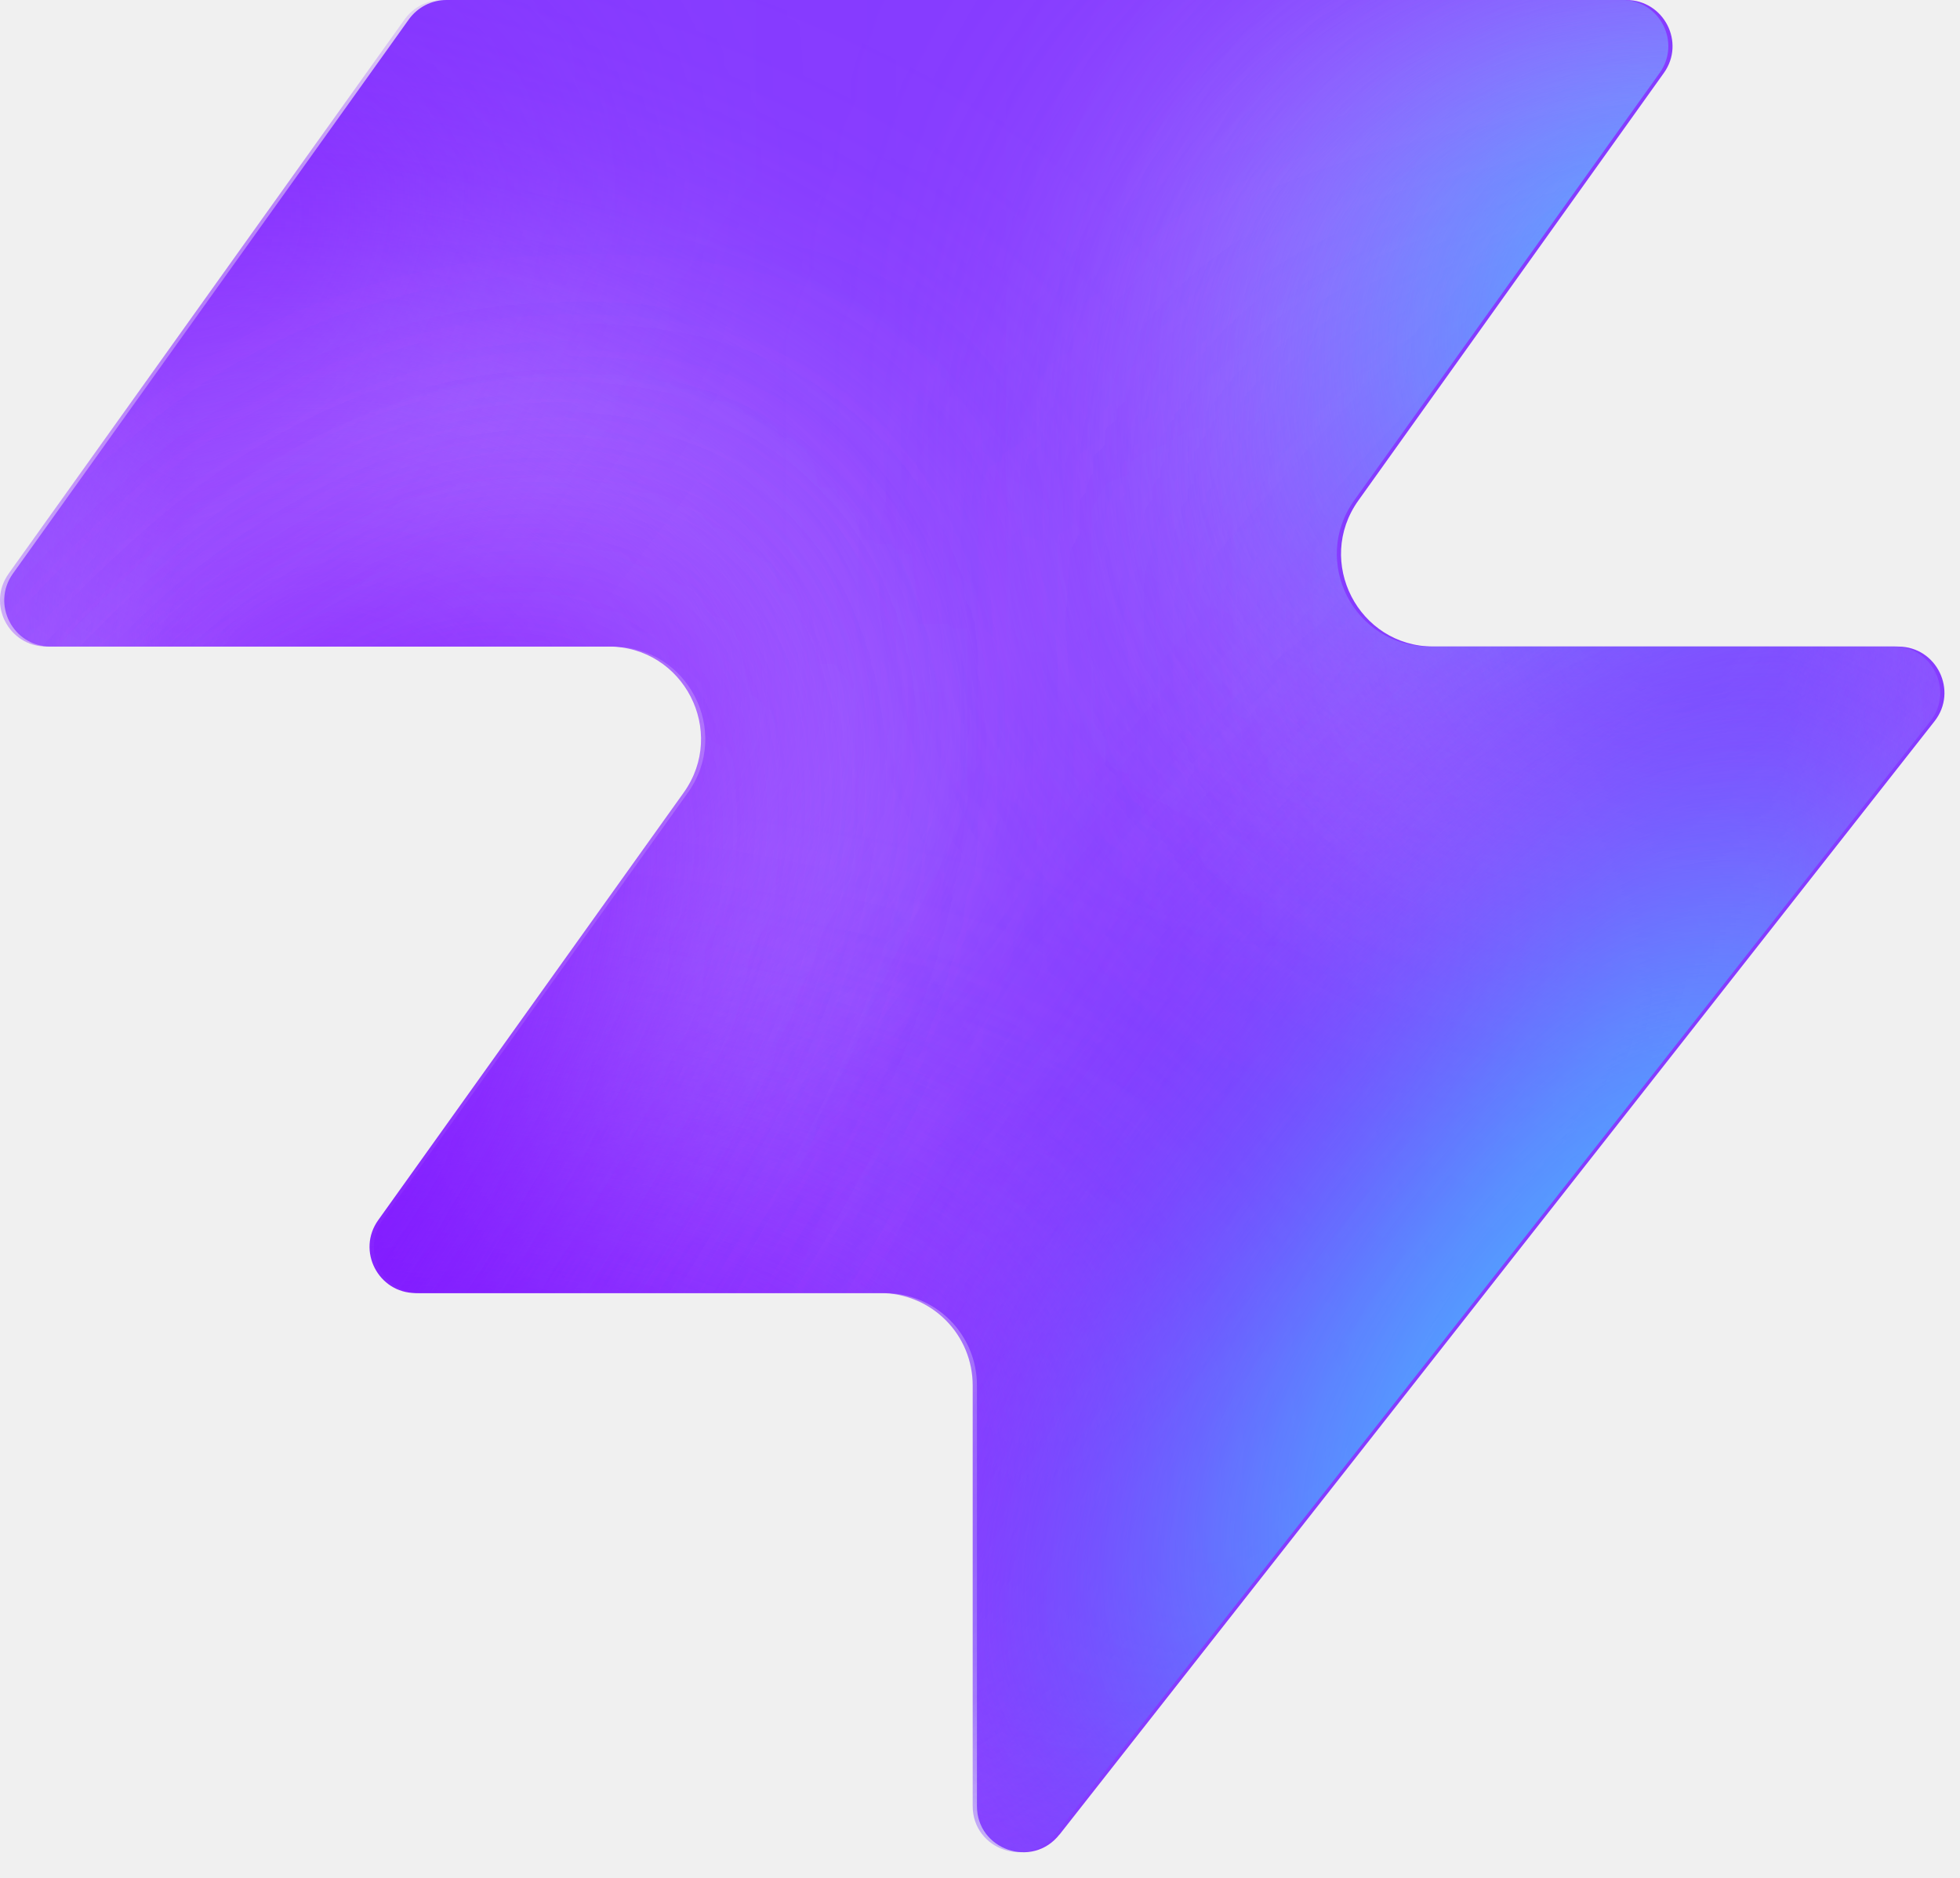
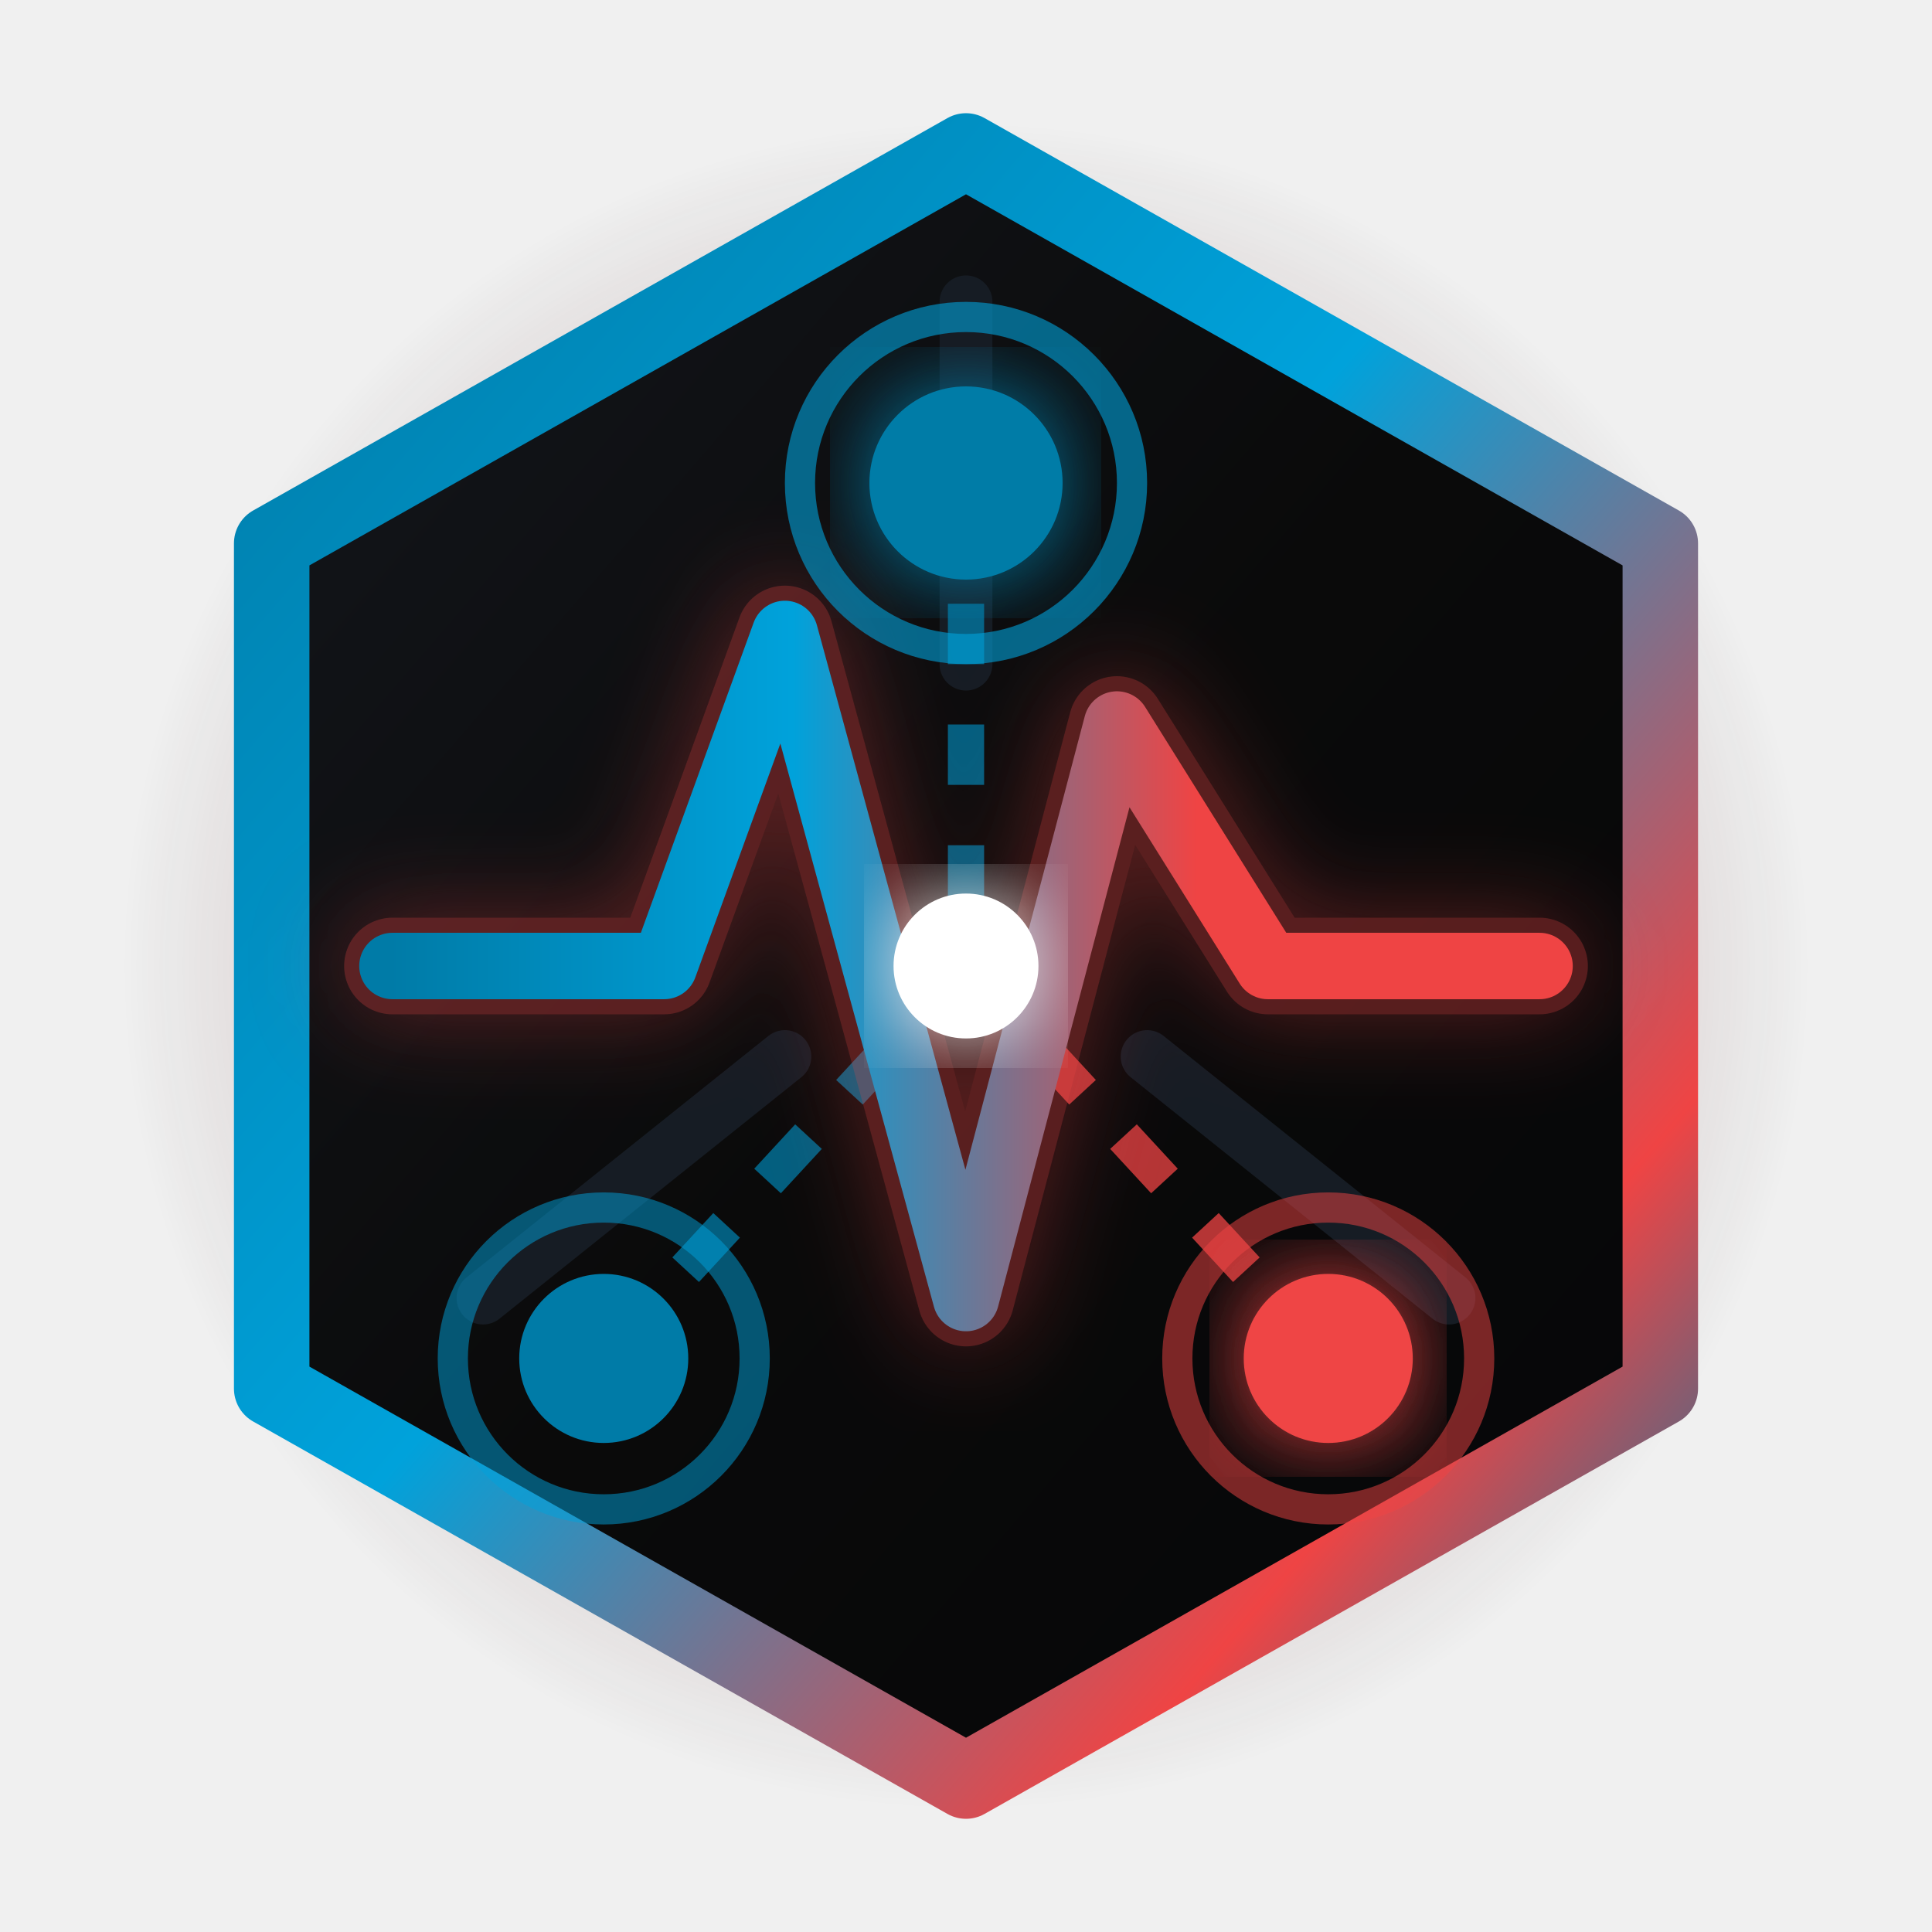
- <svg xmlns="http://www.w3.org/2000/svg" width="48" height="46" fill="none" viewBox="0 0 48 46">
-   <path fill="#863bff" d="M25.946 44.938c-.664.845-2.021.375-2.021-.698V33.937a2.26 2.26 0 0 0-2.262-2.262H10.287c-.92 0-1.456-1.04-.92-1.788l7.48-10.471c1.07-1.497 0-3.578-1.842-3.578H1.237c-.92 0-1.456-1.04-.92-1.788L10.013.474c.214-.297.556-.474.92-.474h28.894c.92 0 1.456 1.04.92 1.788l-7.48 10.471c-1.07 1.498 0 3.579 1.842 3.579h11.377c.943 0 1.473 1.088.89 1.83L25.947 44.94z" style="fill:#863bff;fill:color(display-p3 .525 .23 1);fill-opacity:1" />
-   <mask id="a" width="48" height="46" x="0" y="0" maskUnits="userSpaceOnUse" style="mask-type:alpha">
-     <path fill="#000" d="M25.842 44.938c-.664.844-2.021.375-2.021-.698V33.937a2.26 2.26 0 0 0-2.262-2.262H10.183c-.92 0-1.456-1.04-.92-1.788l7.48-10.471c1.07-1.498 0-3.579-1.842-3.579H1.133c-.92 0-1.456-1.04-.92-1.787L9.91.473c.214-.297.556-.474.92-.474h28.894c.92 0 1.456 1.04.92 1.788l-7.48 10.471c-1.07 1.498 0 3.578 1.842 3.578h11.377c.943 0 1.473 1.088.89 1.832L25.843 44.94z" style="fill:#000;fill-opacity:1" />
-   </mask>
-   <g mask="url(#a)">
-     <g filter="url(#b)">
-       <ellipse cx="5.508" cy="14.704" fill="#ede6ff" rx="5.508" ry="14.704" style="fill:#ede6ff;fill:color(display-p3 .927 .903 1);fill-opacity:1" transform="matrix(.00324 1 1 -.00324 -4.47 31.516)" />
-     </g>
-     <g filter="url(#c)">
-       <ellipse cx="10.399" cy="29.851" fill="#ede6ff" rx="10.399" ry="29.851" style="fill:#ede6ff;fill:color(display-p3 .927 .903 1);fill-opacity:1" transform="matrix(.00324 1 1 -.00324 -39.328 7.883)" />
-     </g>
-     <g filter="url(#d)">
-       <ellipse cx="5.508" cy="30.487" fill="#7e14ff" rx="5.508" ry="30.487" style="fill:#7e14ff;fill:color(display-p3 .492 .077 1);fill-opacity:1" transform="rotate(89.814 -25.913 -14.639)scale(1 -1)" />
-     </g>
-     <g filter="url(#e)">
-       <ellipse cx="5.508" cy="30.599" fill="#7e14ff" rx="5.508" ry="30.599" style="fill:#7e14ff;fill:color(display-p3 .492 .077 1);fill-opacity:1" transform="rotate(89.814 -32.644 -3.334)scale(1 -1)" />
-     </g>
-     <g filter="url(#f)">
-       <ellipse cx="5.508" cy="30.599" fill="#7e14ff" rx="5.508" ry="30.599" style="fill:#7e14ff;fill:color(display-p3 .492 .077 1);fill-opacity:1" transform="matrix(.00324 1 1 -.00324 -34.34 30.47)" />
-     </g>
-     <g filter="url(#g)">
-       <ellipse cx="14.072" cy="22.078" fill="#ede6ff" rx="14.072" ry="22.078" style="fill:#ede6ff;fill:color(display-p3 .927 .903 1);fill-opacity:1" transform="rotate(93.35 24.506 48.493)scale(-1 1)" />
-     </g>
-     <g filter="url(#h)">
-       <ellipse cx="3.47" cy="21.501" fill="#7e14ff" rx="3.47" ry="21.501" style="fill:#7e14ff;fill:color(display-p3 .492 .077 1);fill-opacity:1" transform="rotate(89.009 28.708 47.59)scale(-1 1)" />
-     </g>
-     <g filter="url(#i)">
-       <ellipse cx="3.47" cy="21.501" fill="#7e14ff" rx="3.47" ry="21.501" style="fill:#7e14ff;fill:color(display-p3 .492 .077 1);fill-opacity:1" transform="rotate(89.009 28.708 47.59)scale(-1 1)" />
-     </g>
-     <g filter="url(#j)">
-       <ellipse cx=".387" cy="8.972" fill="#7e14ff" rx="4.407" ry="29.108" style="fill:#7e14ff;fill:color(display-p3 .492 .077 1);fill-opacity:1" transform="rotate(39.51 .387 8.972)" />
-     </g>
-     <g filter="url(#k)">
-       <ellipse cx="47.523" cy="-6.092" fill="#7e14ff" rx="4.407" ry="29.108" style="fill:#7e14ff;fill:color(display-p3 .492 .077 1);fill-opacity:1" transform="rotate(37.892 47.523 -6.092)" />
-     </g>
-     <g filter="url(#l)">
-       <ellipse cx="41.412" cy="6.333" fill="#47bfff" rx="5.971" ry="9.665" style="fill:#47bfff;fill:color(display-p3 .28 .748 1);fill-opacity:1" transform="rotate(37.892 41.412 6.333)" />
-     </g>
-     <g filter="url(#m)">
-       <ellipse cx="-1.879" cy="38.332" fill="#7e14ff" rx="4.407" ry="29.108" style="fill:#7e14ff;fill:color(display-p3 .492 .077 1);fill-opacity:1" transform="rotate(37.892 -1.88 38.332)" />
-     </g>
-     <g filter="url(#n)">
-       <ellipse cx="-1.879" cy="38.332" fill="#7e14ff" rx="4.407" ry="29.108" style="fill:#7e14ff;fill:color(display-p3 .492 .077 1);fill-opacity:1" transform="rotate(37.892 -1.88 38.332)" />
-     </g>
-     <g filter="url(#o)">
-       <ellipse cx="35.651" cy="29.907" fill="#7e14ff" rx="4.407" ry="29.108" style="fill:#7e14ff;fill:color(display-p3 .492 .077 1);fill-opacity:1" transform="rotate(37.892 35.651 29.907)" />
-     </g>
-     <g filter="url(#p)">
-       <ellipse cx="38.418" cy="32.4" fill="#47bfff" rx="5.971" ry="15.297" style="fill:#47bfff;fill:color(display-p3 .28 .748 1);fill-opacity:1" transform="rotate(37.892 38.418 32.4)" />
-     </g>
-   </g>
+ <svg xmlns="http://www.w3.org/2000/svg" viewBox="0 0 64 64" fill="none">
  <defs>
-     <filter id="b" width="60.045" height="41.654" x="-19.77" y="16.149" color-interpolation-filters="sRGB" filterUnits="userSpaceOnUse">
-       <feFlood flood-opacity="0" result="BackgroundImageFix" />
-       <feBlend in="SourceGraphic" in2="BackgroundImageFix" result="shape" />
-       <feGaussianBlur result="effect1_foregroundBlur_2002_17158" stdDeviation="7.659" />
-     </filter>
-     <filter id="c" width="90.34" height="51.437" x="-54.613" y="-7.533" color-interpolation-filters="sRGB" filterUnits="userSpaceOnUse">
-       <feFlood flood-opacity="0" result="BackgroundImageFix" />
-       <feBlend in="SourceGraphic" in2="BackgroundImageFix" result="shape" />
-       <feGaussianBlur result="effect1_foregroundBlur_2002_17158" stdDeviation="7.659" />
-     </filter>
-     <filter id="d" width="79.355" height="29.4" x="-49.64" y="2.03" color-interpolation-filters="sRGB" filterUnits="userSpaceOnUse">
-       <feFlood flood-opacity="0" result="BackgroundImageFix" />
-       <feBlend in="SourceGraphic" in2="BackgroundImageFix" result="shape" />
-       <feGaussianBlur result="effect1_foregroundBlur_2002_17158" stdDeviation="4.596" />
-     </filter>
-     <filter id="e" width="79.579" height="29.4" x="-45.045" y="20.029" color-interpolation-filters="sRGB" filterUnits="userSpaceOnUse">
-       <feFlood flood-opacity="0" result="BackgroundImageFix" />
-       <feBlend in="SourceGraphic" in2="BackgroundImageFix" result="shape" />
-       <feGaussianBlur result="effect1_foregroundBlur_2002_17158" stdDeviation="4.596" />
-     </filter>
-     <filter id="f" width="79.579" height="29.4" x="-43.513" y="21.178" color-interpolation-filters="sRGB" filterUnits="userSpaceOnUse">
-       <feFlood flood-opacity="0" result="BackgroundImageFix" />
-       <feBlend in="SourceGraphic" in2="BackgroundImageFix" result="shape" />
-       <feGaussianBlur result="effect1_foregroundBlur_2002_17158" stdDeviation="4.596" />
-     </filter>
-     <filter id="g" width="74.749" height="58.852" x="15.756" y="-17.901" color-interpolation-filters="sRGB" filterUnits="userSpaceOnUse">
-       <feFlood flood-opacity="0" result="BackgroundImageFix" />
-       <feBlend in="SourceGraphic" in2="BackgroundImageFix" result="shape" />
-       <feGaussianBlur result="effect1_foregroundBlur_2002_17158" stdDeviation="7.659" />
-     </filter>
-     <filter id="h" width="61.377" height="25.362" x="23.548" y="2.284" color-interpolation-filters="sRGB" filterUnits="userSpaceOnUse">
-       <feFlood flood-opacity="0" result="BackgroundImageFix" />
-       <feBlend in="SourceGraphic" in2="BackgroundImageFix" result="shape" />
-       <feGaussianBlur result="effect1_foregroundBlur_2002_17158" stdDeviation="4.596" />
-     </filter>
-     <filter id="i" width="61.377" height="25.362" x="23.548" y="2.284" color-interpolation-filters="sRGB" filterUnits="userSpaceOnUse">
-       <feFlood flood-opacity="0" result="BackgroundImageFix" />
-       <feBlend in="SourceGraphic" in2="BackgroundImageFix" result="shape" />
-       <feGaussianBlur result="effect1_foregroundBlur_2002_17158" stdDeviation="4.596" />
-     </filter>
-     <filter id="j" width="56.045" height="63.649" x="-27.636" y="-22.853" color-interpolation-filters="sRGB" filterUnits="userSpaceOnUse">
-       <feFlood flood-opacity="0" result="BackgroundImageFix" />
-       <feBlend in="SourceGraphic" in2="BackgroundImageFix" result="shape" />
-       <feGaussianBlur result="effect1_foregroundBlur_2002_17158" stdDeviation="4.596" />
-     </filter>
-     <filter id="k" width="54.814" height="64.646" x="20.116" y="-38.415" color-interpolation-filters="sRGB" filterUnits="userSpaceOnUse">
-       <feFlood flood-opacity="0" result="BackgroundImageFix" />
-       <feBlend in="SourceGraphic" in2="BackgroundImageFix" result="shape" />
-       <feGaussianBlur result="effect1_foregroundBlur_2002_17158" stdDeviation="4.596" />
-     </filter>
-     <filter id="l" width="33.541" height="35.313" x="24.641" y="-11.323" color-interpolation-filters="sRGB" filterUnits="userSpaceOnUse">
-       <feFlood flood-opacity="0" result="BackgroundImageFix" />
-       <feBlend in="SourceGraphic" in2="BackgroundImageFix" result="shape" />
-       <feGaussianBlur result="effect1_foregroundBlur_2002_17158" stdDeviation="4.596" />
-     </filter>
-     <filter id="m" width="54.814" height="64.646" x="-29.286" y="6.009" color-interpolation-filters="sRGB" filterUnits="userSpaceOnUse">
-       <feFlood flood-opacity="0" result="BackgroundImageFix" />
-       <feBlend in="SourceGraphic" in2="BackgroundImageFix" result="shape" />
-       <feGaussianBlur result="effect1_foregroundBlur_2002_17158" stdDeviation="4.596" />
-     </filter>
-     <filter id="n" width="54.814" height="64.646" x="-29.286" y="6.009" color-interpolation-filters="sRGB" filterUnits="userSpaceOnUse">
-       <feFlood flood-opacity="0" result="BackgroundImageFix" />
-       <feBlend in="SourceGraphic" in2="BackgroundImageFix" result="shape" />
-       <feGaussianBlur result="effect1_foregroundBlur_2002_17158" stdDeviation="4.596" />
-     </filter>
-     <filter id="o" width="54.814" height="64.646" x="8.244" y="-2.416" color-interpolation-filters="sRGB" filterUnits="userSpaceOnUse">
-       <feFlood flood-opacity="0" result="BackgroundImageFix" />
-       <feBlend in="SourceGraphic" in2="BackgroundImageFix" result="shape" />
-       <feGaussianBlur result="effect1_foregroundBlur_2002_17158" stdDeviation="4.596" />
-     </filter>
-     <filter id="p" width="39.409" height="43.623" x="18.713" y="10.588" color-interpolation-filters="sRGB" filterUnits="userSpaceOnUse">
-       <feFlood flood-opacity="0" result="BackgroundImageFix" />
-       <feBlend in="SourceGraphic" in2="BackgroundImageFix" result="shape" />
-       <feGaussianBlur result="effect1_foregroundBlur_2002_17158" stdDeviation="4.596" />
+     <linearGradient id="synapse-bg" x1="0%" y1="0%" x2="100%" y2="100%">
+       <stop offset="0%" stop-color="#14171d" />
+       <stop offset="50%" stop-color="#0A0A0A" />
+       <stop offset="100%" stop-color="#050608" />
+     </linearGradient>
+     <linearGradient id="synapse-rim" x1="0%" y1="0%" x2="100%" y2="100%">
+       <stop offset="0%" stop-color="#007BA7" />
+       <stop offset="45%" stop-color="#00a2db" />
+       <stop offset="80%" stop-color="#EF4444" />
+       <stop offset="100%" stop-color="#007BA7" />
+     </linearGradient>
+     <linearGradient id="synapse-pulse" x1="0%" y1="0%" x2="100%" y2="0%">
+       <stop offset="0%" stop-color="#007BA7" />
+       <stop offset="35%" stop-color="#00a2db" />
+       <stop offset="70%" stop-color="#EF4444" />
+       <stop offset="100%" stop-color="#EF4444" />
+     </linearGradient>
+     <radialGradient id="synapse-glow" cx="50%" cy="50%" r="50%">
+       <stop offset="0%" stop-color="#007BA7" stop-opacity="0.45" />
+       <stop offset="65%" stop-color="#EF4444" stop-opacity="0.2" />
+       <stop offset="100%" stop-color="#0A0A0A" stop-opacity="0" />
+     </radialGradient>
+     <filter id="neon-glow" x="-20%" y="-20%" width="140%" height="140%">
+       <feGaussianBlur stdDeviation="1.6" result="blur" />
+       <feMerge>
+         <feMergeNode in="blur" />
+         <feMergeNode in="SourceGraphic" />
+       </feMerge>
    </filter>
  </defs>
+   <circle cx="32" cy="32" r="28" fill="url(#synapse-glow)" />
+   <path d="M32 5 L55 18 V46 L32 59 L9 46 V18 Z" fill="url(#synapse-bg)" stroke="url(#synapse-rim)" stroke-width="2.5" stroke-linejoin="round" />
+   <path d="M32 10 V22 M16 43 L26 35 M48 43 L38 35" stroke="#161c24" stroke-width="1.75" stroke-linecap="round" />
+   <line x1="32" y1="16" x2="32" y2="32" stroke="#007BA7" stroke-width="1.2" stroke-dasharray="2 2" opacity="0.75" />
+   <line x1="20" y1="45" x2="32" y2="32" stroke="#007BA7" stroke-width="1.2" stroke-dasharray="2 2" opacity="0.75" />
+   <line x1="44" y1="45" x2="32" y2="32" stroke="#EF4444" stroke-width="1.2" stroke-dasharray="2 2" opacity="0.75" />
+   <path d="M13 32 H22 L26 21 L32 43 L37 24 L42 32 H51" stroke="#EF4444" stroke-width="3.2" stroke-linecap="round" stroke-linejoin="round" opacity="0.35" filter="url(#neon-glow)" />
+   <path d="M13 32 H22 L26 21 L32 43 L37 24 L42 32 H51" stroke="url(#synapse-pulse)" stroke-width="2.2" stroke-linecap="round" stroke-linejoin="round" />
+   <circle cx="32" cy="16" r="3.2" fill="#007BA7" filter="url(#neon-glow)" />
+   <circle cx="32" cy="16" r="5.5" stroke="#00a2db" stroke-width="1" opacity="0.6" />
+   <circle cx="20" cy="45" r="2.8" fill="#007BA7" />
+   <circle cx="20" cy="45" r="5" stroke="#00a2db" stroke-width="1" opacity="0.5" />
+   <circle cx="44" cy="45" r="2.8" fill="#EF4444" filter="url(#neon-glow)" />
+   <circle cx="44" cy="45" r="5" stroke="#EF4444" stroke-width="1" opacity="0.5" />
+   <circle cx="32" cy="32" r="2.4" fill="#ffffff" filter="url(#neon-glow)" />
</svg>
